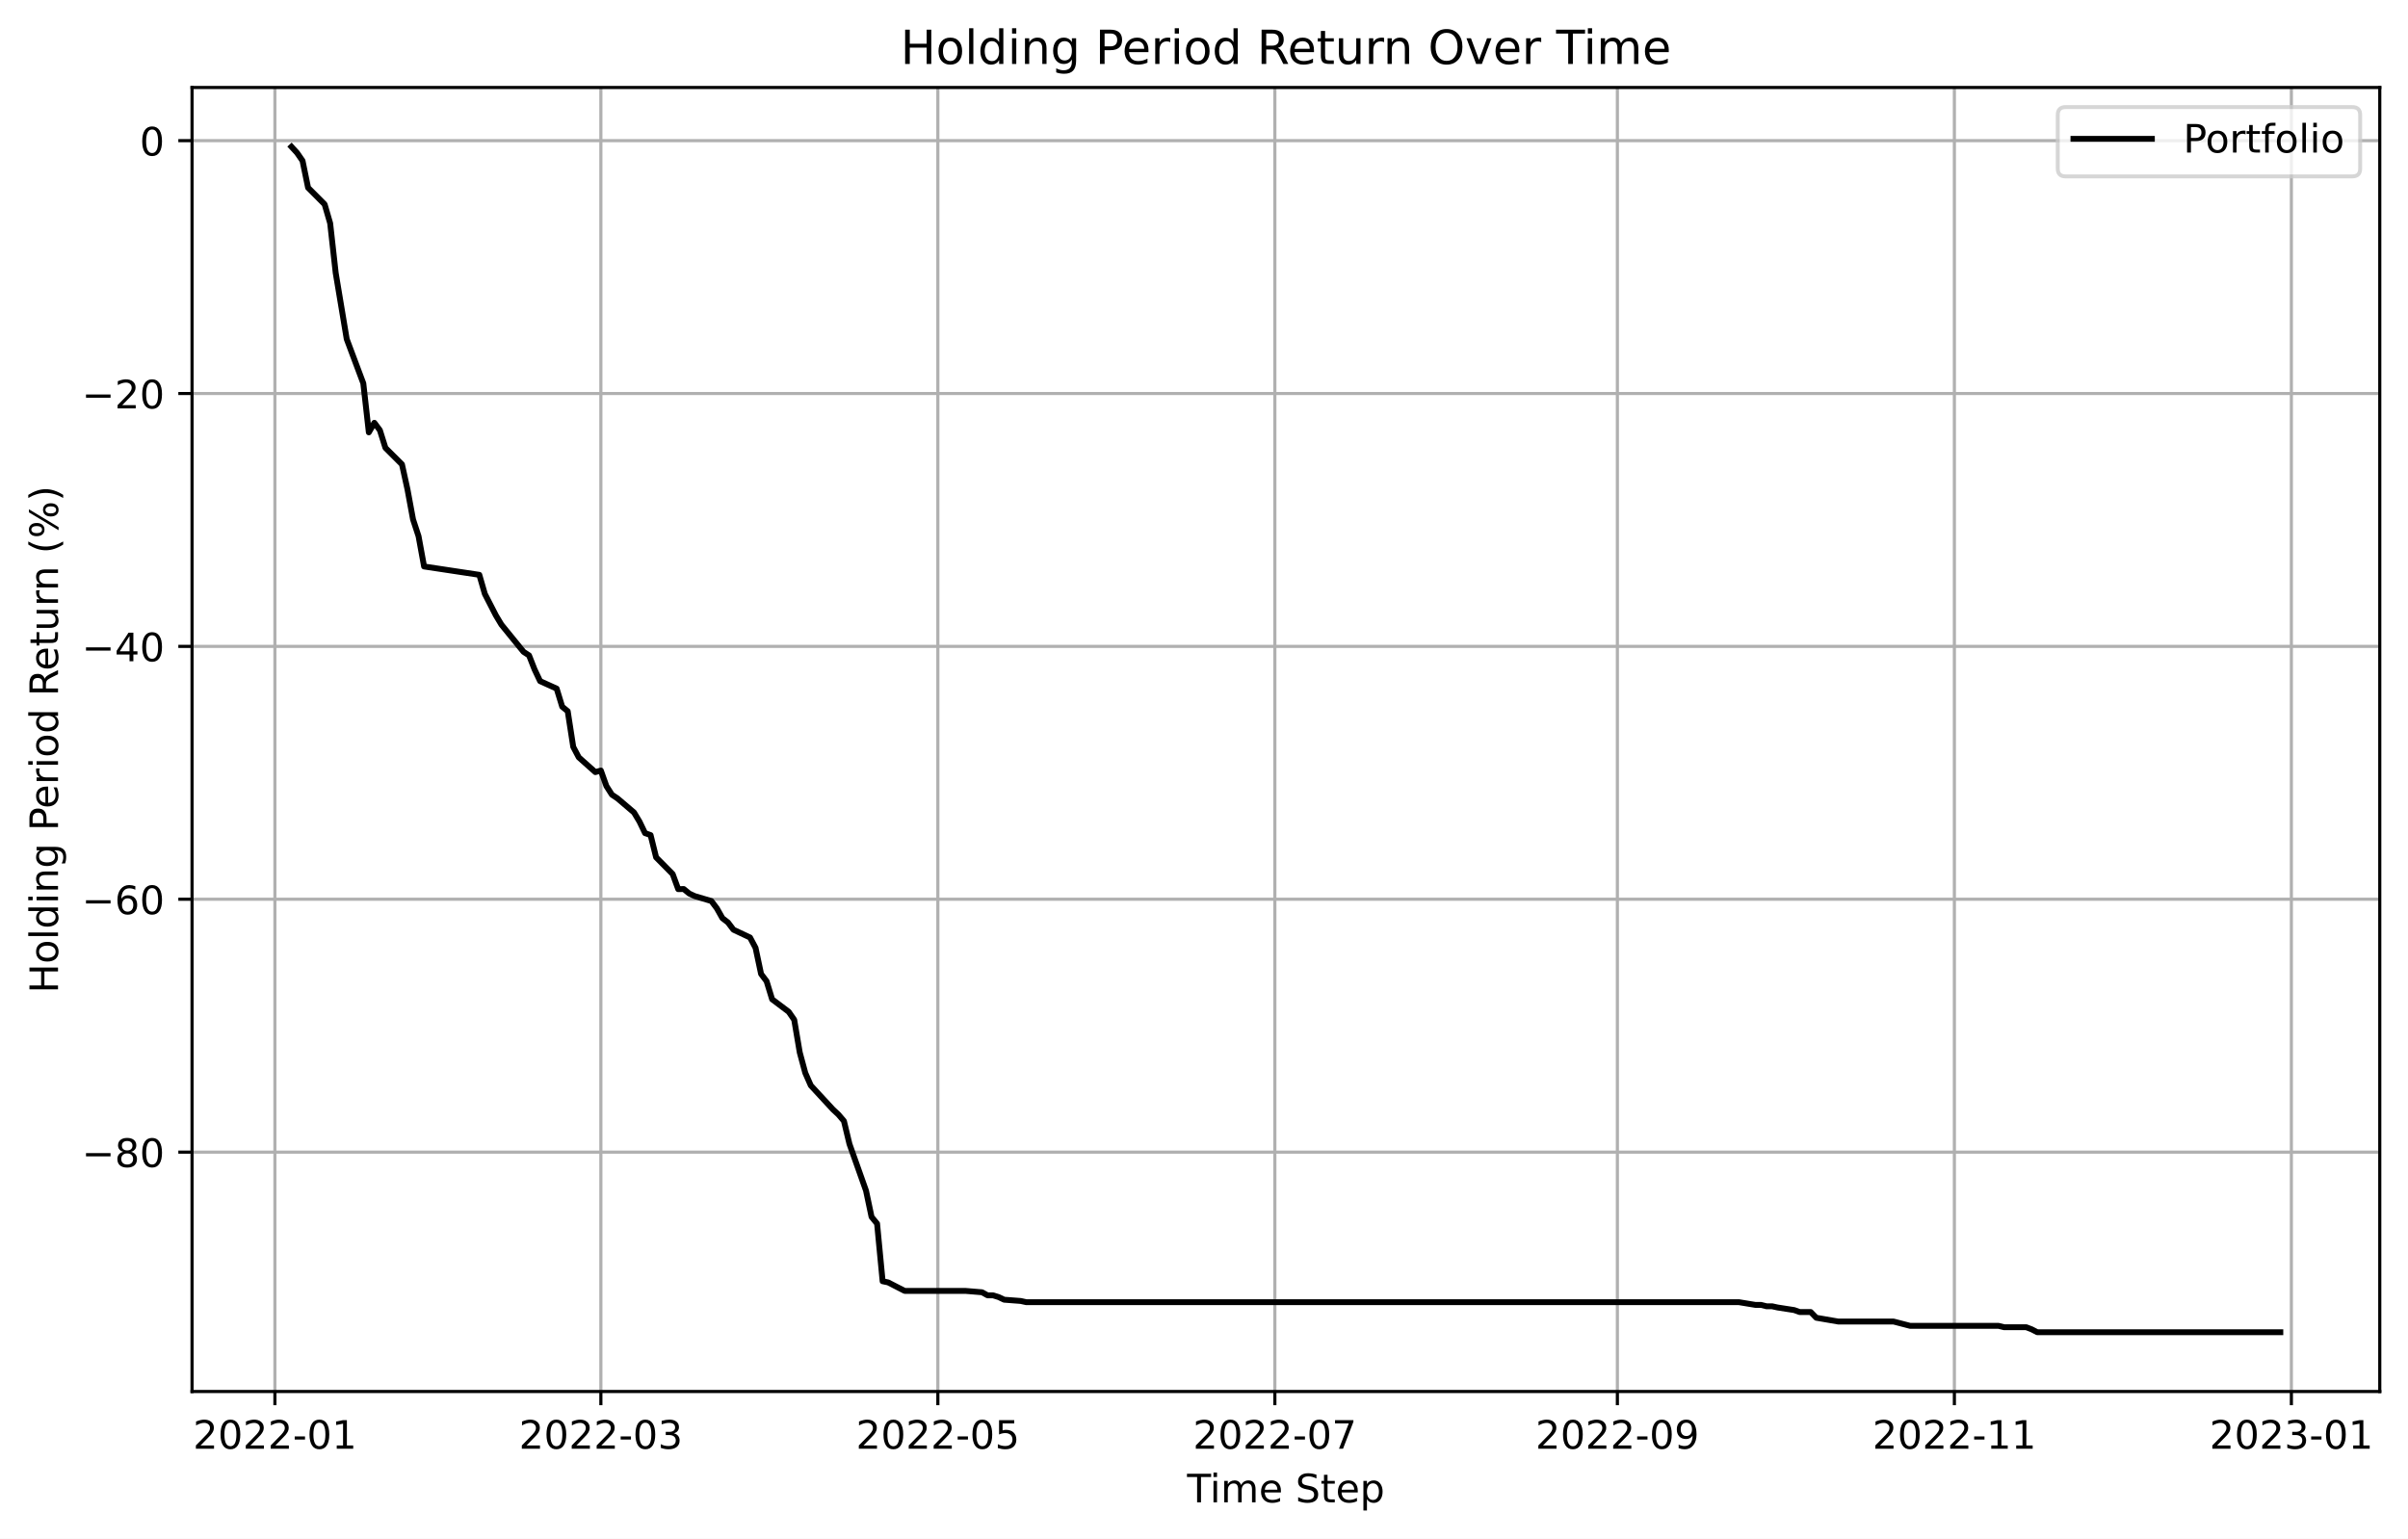
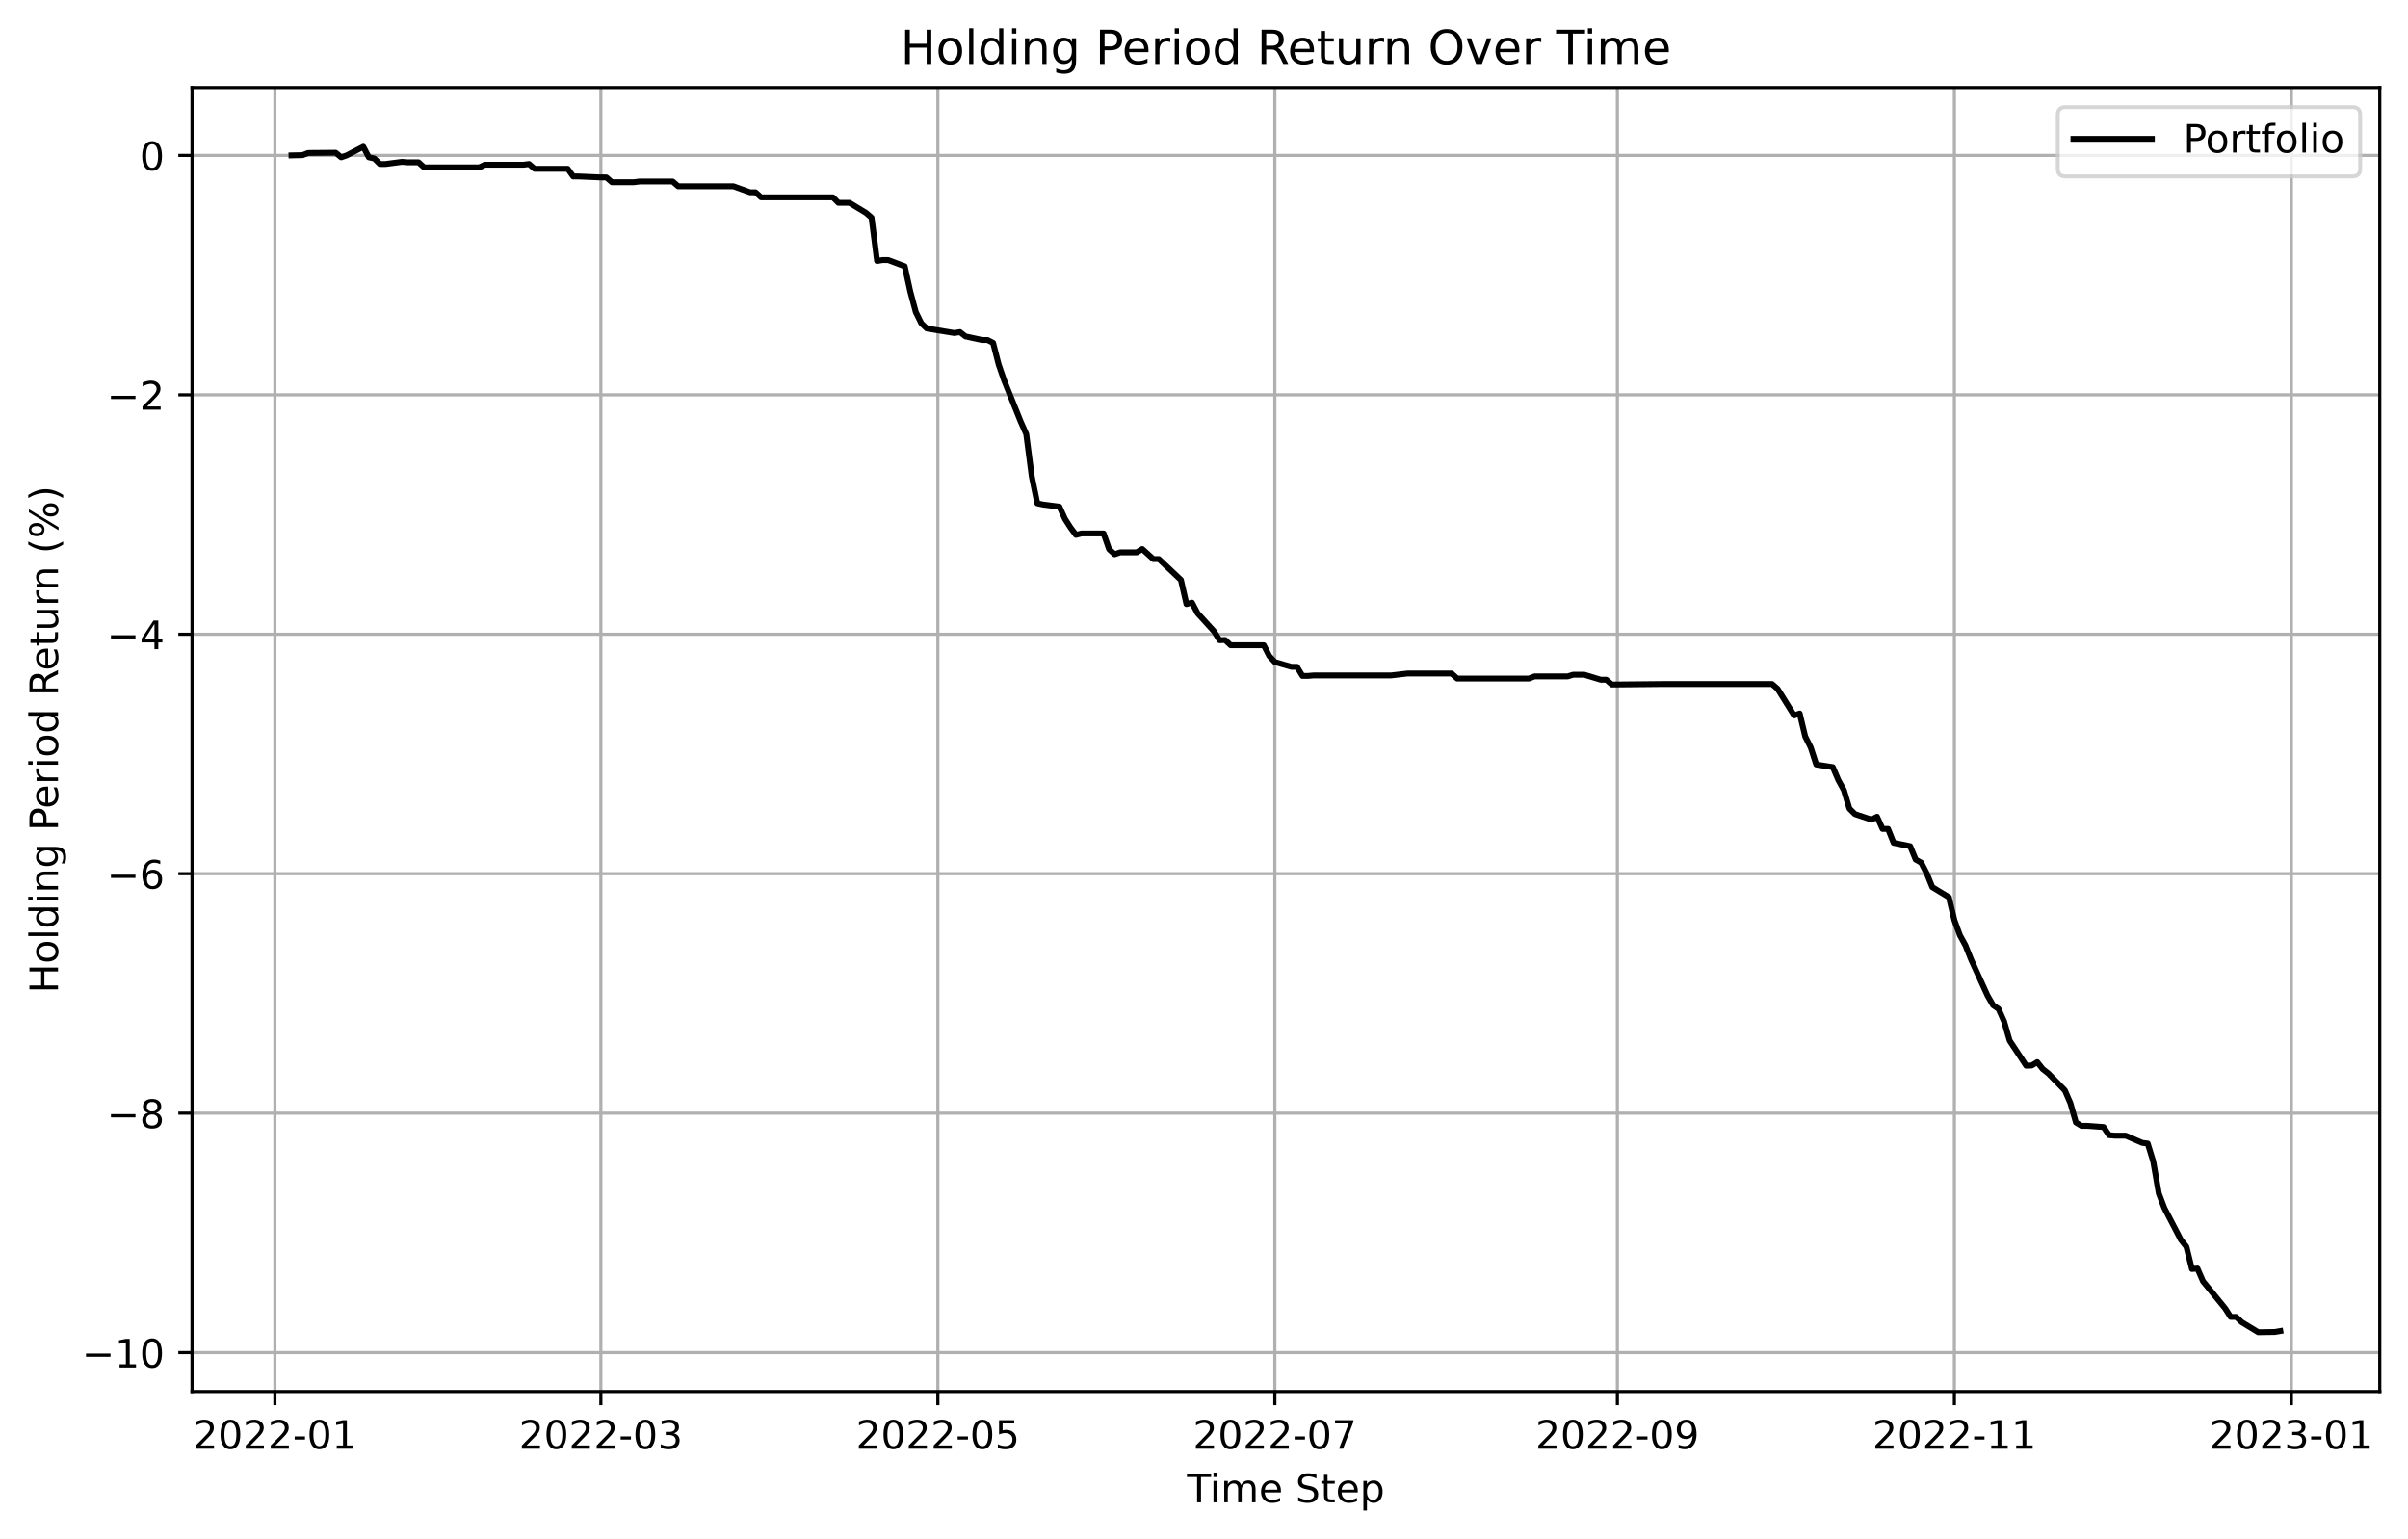
<svg xmlns="http://www.w3.org/2000/svg" xmlns:xlink="http://www.w3.org/1999/xlink" width="614.183pt" height="392.514pt" viewBox="0 0 614.183 392.514" version="1.1">
  <defs>
    <style type="text/css">*{stroke-linejoin: round; stroke-linecap: butt}</style>
  </defs>
  <g id="figure_1">
    <g id="patch_1">
      <path d="M 0 392.514  L 614.183 392.514  L 614.183 0  L 0 0  z " style="fill: #ffffff" />
    </g>
    <g id="axes_1">
      <g id="patch_2">
        <path d="M 48.983 354.958  L 606.983 354.958  L 606.983 22.318  L 48.983 22.318  z " style="fill: #ffffff" />
      </g>
      <g id="matplotlib.axis_1">
        <g id="xtick_1">
          <g id="line2d_1">
-             <path d="M 70.119 354.958  L 70.119 22.318  " clip-path="url(#p63ce67db41)" style="fill: none; stroke: #b0b0b0; stroke-width: 0.8; stroke-linecap: square" />
+             <path d="M 70.119 354.958  L 70.119 22.318  " clip-path="url(#p517d303a81)" style="fill: none; stroke: #b0b0b0; stroke-width: 0.8; stroke-linecap: square" />
          </g>
          <g id="line2d_2">
            <defs>
-               <path id="m568488ffbf" d="M 0 0  L 0 3.5  " style="stroke: #000000; stroke-width: 0.8" />
+               <path id="m4b60060b61" d="M 0 0  L 0 3.5  " style="stroke: #000000; stroke-width: 0.8" />
            </defs>
            <g>
-               <use xlink:href="#m568488ffbf" x="70.119" y="354.958" style="stroke: #000000; stroke-width: 0.8" />
+               <use xlink:href="#m4b60060b61" x="70.119" y="354.958" style="stroke: #000000; stroke-width: 0.8" />
            </g>
          </g>
          <g id="text_1">
            <g transform="translate(49.22777 369.5566) scale(0.1 -0.1)">
              <defs>
                <path id="DejaVuSans-32" d="M 1228 531  L 3431 531  L 3431 0  L 469 0  L 469 531  Q 828 903 1448 1529  Q 2069 2156 2228 2338  Q 2531 2678 2651 2914  Q 2772 3150 2772 3378  Q 2772 3750 2511 3984  Q 2250 4219 1831 4219  Q 1534 4219 1204 4116  Q 875 4013 500 3803  L 500 4441  Q 881 4594 1212 4672  Q 1544 4750 1819 4750  Q 2544 4750 2975 4387  Q 3406 4025 3406 3419  Q 3406 3131 3298 2873  Q 3191 2616 2906 2266  Q 2828 2175 2409 1742  Q 1991 1309 1228 531  z " transform="scale(0.015625)" />
                <path id="DejaVuSans-30" d="M 2034 4250  Q 1547 4250 1301 3770  Q 1056 3291 1056 2328  Q 1056 1369 1301 889  Q 1547 409 2034 409  Q 2525 409 2770 889  Q 3016 1369 3016 2328  Q 3016 3291 2770 3770  Q 2525 4250 2034 4250  z M 2034 4750  Q 2819 4750 3233 4129  Q 3647 3509 3647 2328  Q 3647 1150 3233 529  Q 2819 -91 2034 -91  Q 1250 -91 836 529  Q 422 1150 422 2328  Q 422 3509 836 4129  Q 1250 4750 2034 4750  z " transform="scale(0.015625)" />
                <path id="DejaVuSans-2d" d="M 313 2009  L 1997 2009  L 1997 1497  L 313 1497  L 313 2009  z " transform="scale(0.015625)" />
                <path id="DejaVuSans-31" d="M 794 531  L 1825 531  L 1825 4091  L 703 3866  L 703 4441  L 1819 4666  L 2450 4666  L 2450 531  L 3481 531  L 3481 0  L 794 0  L 794 531  z " transform="scale(0.015625)" />
              </defs>
              <use xlink:href="#DejaVuSans-32" />
              <use xlink:href="#DejaVuSans-30" x="63.623" />
              <use xlink:href="#DejaVuSans-32" x="127.246" />
              <use xlink:href="#DejaVuSans-32" x="190.869" />
              <use xlink:href="#DejaVuSans-2d" x="254.492" />
              <use xlink:href="#DejaVuSans-30" x="290.576" />
              <use xlink:href="#DejaVuSans-31" x="354.199" />
            </g>
          </g>
        </g>
        <g id="xtick_2">
          <g id="line2d_3">
-             <path d="M 153.256 354.958  L 153.256 22.318  " clip-path="url(#p63ce67db41)" style="fill: none; stroke: #b0b0b0; stroke-width: 0.8; stroke-linecap: square" />
+             <path d="M 153.256 354.958  L 153.256 22.318  " clip-path="url(#p517d303a81)" style="fill: none; stroke: #b0b0b0; stroke-width: 0.8; stroke-linecap: square" />
          </g>
          <g id="line2d_4">
            <g>
-               <use xlink:href="#m568488ffbf" x="153.256" y="354.958" style="stroke: #000000; stroke-width: 0.8" />
+               <use xlink:href="#m4b60060b61" x="153.256" y="354.958" style="stroke: #000000; stroke-width: 0.8" />
            </g>
          </g>
          <g id="text_2">
            <g transform="translate(132.3641 369.5566) scale(0.1 -0.1)">
              <defs>
                <path id="DejaVuSans-33" d="M 2597 2516  Q 3050 2419 3304 2112  Q 3559 1806 3559 1356  Q 3559 666 3084 287  Q 2609 -91 1734 -91  Q 1441 -91 1130 -33  Q 819 25 488 141  L 488 750  Q 750 597 1062 519  Q 1375 441 1716 441  Q 2309 441 2620 675  Q 2931 909 2931 1356  Q 2931 1769 2642 2001  Q 2353 2234 1838 2234  L 1294 2234  L 1294 2753  L 1863 2753  Q 2328 2753 2575 2939  Q 2822 3125 2822 3475  Q 2822 3834 2567 4026  Q 2313 4219 1838 4219  Q 1578 4219 1281 4162  Q 984 4106 628 3988  L 628 4550  Q 988 4650 1302 4700  Q 1616 4750 1894 4750  Q 2613 4750 3031 4423  Q 3450 4097 3450 3541  Q 3450 3153 3228 2886  Q 3006 2619 2597 2516  z " transform="scale(0.015625)" />
              </defs>
              <use xlink:href="#DejaVuSans-32" />
              <use xlink:href="#DejaVuSans-30" x="63.623" />
              <use xlink:href="#DejaVuSans-32" x="127.246" />
              <use xlink:href="#DejaVuSans-32" x="190.869" />
              <use xlink:href="#DejaVuSans-2d" x="254.492" />
              <use xlink:href="#DejaVuSans-30" x="290.576" />
              <use xlink:href="#DejaVuSans-33" x="354.199" />
            </g>
          </g>
        </g>
        <g id="xtick_3">
          <g id="line2d_5">
-             <path d="M 239.21 354.958  L 239.21 22.318  " clip-path="url(#p63ce67db41)" style="fill: none; stroke: #b0b0b0; stroke-width: 0.8; stroke-linecap: square" />
+             <path d="M 239.21 354.958  L 239.21 22.318  " clip-path="url(#p517d303a81)" style="fill: none; stroke: #b0b0b0; stroke-width: 0.8; stroke-linecap: square" />
          </g>
          <g id="line2d_6">
            <g>
-               <use xlink:href="#m568488ffbf" x="239.21" y="354.958" style="stroke: #000000; stroke-width: 0.8" />
+               <use xlink:href="#m4b60060b61" x="239.21" y="354.958" style="stroke: #000000; stroke-width: 0.8" />
            </g>
          </g>
          <g id="text_3">
            <g transform="translate(218.3187 369.5566) scale(0.1 -0.1)">
              <defs>
                <path id="DejaVuSans-35" d="M 691 4666  L 3169 4666  L 3169 4134  L 1269 4134  L 1269 2991  Q 1406 3038 1543 3061  Q 1681 3084 1819 3084  Q 2600 3084 3056 2656  Q 3513 2228 3513 1497  Q 3513 744 3044 326  Q 2575 -91 1722 -91  Q 1428 -91 1123 -41  Q 819 9 494 109  L 494 744  Q 775 591 1075 516  Q 1375 441 1709 441  Q 2250 441 2565 725  Q 2881 1009 2881 1497  Q 2881 1984 2565 2268  Q 2250 2553 1709 2553  Q 1456 2553 1204 2497  Q 953 2441 691 2322  L 691 4666  z " transform="scale(0.015625)" />
              </defs>
              <use xlink:href="#DejaVuSans-32" />
              <use xlink:href="#DejaVuSans-30" x="63.623" />
              <use xlink:href="#DejaVuSans-32" x="127.246" />
              <use xlink:href="#DejaVuSans-32" x="190.869" />
              <use xlink:href="#DejaVuSans-2d" x="254.492" />
              <use xlink:href="#DejaVuSans-30" x="290.576" />
              <use xlink:href="#DejaVuSans-35" x="354.199" />
            </g>
          </g>
        </g>
        <g id="xtick_4">
          <g id="line2d_7">
-             <path d="M 325.165 354.958  L 325.165 22.318  " clip-path="url(#p63ce67db41)" style="fill: none; stroke: #b0b0b0; stroke-width: 0.8; stroke-linecap: square" />
+             <path d="M 325.165 354.958  L 325.165 22.318  " clip-path="url(#p517d303a81)" style="fill: none; stroke: #b0b0b0; stroke-width: 0.8; stroke-linecap: square" />
          </g>
          <g id="line2d_8">
            <g>
-               <use xlink:href="#m568488ffbf" x="325.165" y="354.958" style="stroke: #000000; stroke-width: 0.8" />
+               <use xlink:href="#m4b60060b61" x="325.165" y="354.958" style="stroke: #000000; stroke-width: 0.8" />
            </g>
          </g>
          <g id="text_4">
            <g transform="translate(304.2732 369.5566) scale(0.1 -0.1)">
              <defs>
                <path id="DejaVuSans-37" d="M 525 4666  L 3525 4666  L 3525 4397  L 1831 0  L 1172 0  L 2766 4134  L 525 4134  L 525 4666  z " transform="scale(0.015625)" />
              </defs>
              <use xlink:href="#DejaVuSans-32" />
              <use xlink:href="#DejaVuSans-30" x="63.623" />
              <use xlink:href="#DejaVuSans-32" x="127.246" />
              <use xlink:href="#DejaVuSans-32" x="190.869" />
              <use xlink:href="#DejaVuSans-2d" x="254.492" />
              <use xlink:href="#DejaVuSans-30" x="290.576" />
              <use xlink:href="#DejaVuSans-37" x="354.199" />
            </g>
          </g>
        </g>
        <g id="xtick_5">
          <g id="line2d_9">
-             <path d="M 412.528 354.958  L 412.528 22.318  " clip-path="url(#p63ce67db41)" style="fill: none; stroke: #b0b0b0; stroke-width: 0.8; stroke-linecap: square" />
+             <path d="M 412.528 354.958  L 412.528 22.318  " clip-path="url(#p517d303a81)" style="fill: none; stroke: #b0b0b0; stroke-width: 0.8; stroke-linecap: square" />
          </g>
          <g id="line2d_10">
            <g>
-               <use xlink:href="#m568488ffbf" x="412.528" y="354.958" style="stroke: #000000; stroke-width: 0.8" />
+               <use xlink:href="#m4b60060b61" x="412.528" y="354.958" style="stroke: #000000; stroke-width: 0.8" />
            </g>
          </g>
          <g id="text_5">
            <g transform="translate(391.6369 369.5566) scale(0.1 -0.1)">
              <defs>
                <path id="DejaVuSans-39" d="M 703 97  L 703 672  Q 941 559 1184 500  Q 1428 441 1663 441  Q 2288 441 2617 861  Q 2947 1281 2994 2138  Q 2813 1869 2534 1725  Q 2256 1581 1919 1581  Q 1219 1581 811 2004  Q 403 2428 403 3163  Q 403 3881 828 4315  Q 1253 4750 1959 4750  Q 2769 4750 3195 4129  Q 3622 3509 3622 2328  Q 3622 1225 3098 567  Q 2575 -91 1691 -91  Q 1453 -91 1209 -44  Q 966 3 703 97  z M 1959 2075  Q 2384 2075 2632 2365  Q 2881 2656 2881 3163  Q 2881 3666 2632 3958  Q 2384 4250 1959 4250  Q 1534 4250 1286 3958  Q 1038 3666 1038 3163  Q 1038 2656 1286 2365  Q 1534 2075 1959 2075  z " transform="scale(0.015625)" />
              </defs>
              <use xlink:href="#DejaVuSans-32" />
              <use xlink:href="#DejaVuSans-30" x="63.623" />
              <use xlink:href="#DejaVuSans-32" x="127.246" />
              <use xlink:href="#DejaVuSans-32" x="190.869" />
              <use xlink:href="#DejaVuSans-2d" x="254.492" />
              <use xlink:href="#DejaVuSans-30" x="290.576" />
              <use xlink:href="#DejaVuSans-39" x="354.199" />
            </g>
          </g>
        </g>
        <g id="xtick_6">
          <g id="line2d_11">
-             <path d="M 498.483 354.958  L 498.483 22.318  " clip-path="url(#p63ce67db41)" style="fill: none; stroke: #b0b0b0; stroke-width: 0.8; stroke-linecap: square" />
+             <path d="M 498.483 354.958  L 498.483 22.318  " clip-path="url(#p517d303a81)" style="fill: none; stroke: #b0b0b0; stroke-width: 0.8; stroke-linecap: square" />
          </g>
          <g id="line2d_12">
            <g>
-               <use xlink:href="#m568488ffbf" x="498.483" y="354.958" style="stroke: #000000; stroke-width: 0.8" />
+               <use xlink:href="#m4b60060b61" x="498.483" y="354.958" style="stroke: #000000; stroke-width: 0.8" />
            </g>
          </g>
          <g id="text_6">
            <g transform="translate(477.5914 369.5566) scale(0.1 -0.1)">
              <use xlink:href="#DejaVuSans-32" />
              <use xlink:href="#DejaVuSans-30" x="63.623" />
              <use xlink:href="#DejaVuSans-32" x="127.246" />
              <use xlink:href="#DejaVuSans-32" x="190.869" />
              <use xlink:href="#DejaVuSans-2d" x="254.492" />
              <use xlink:href="#DejaVuSans-31" x="290.576" />
              <use xlink:href="#DejaVuSans-31" x="354.199" />
            </g>
          </g>
        </g>
        <g id="xtick_7">
          <g id="line2d_13">
-             <path d="M 584.437 354.958  L 584.437 22.318  " clip-path="url(#p63ce67db41)" style="fill: none; stroke: #b0b0b0; stroke-width: 0.8; stroke-linecap: square" />
+             <path d="M 584.437 354.958  L 584.437 22.318  " clip-path="url(#p517d303a81)" style="fill: none; stroke: #b0b0b0; stroke-width: 0.8; stroke-linecap: square" />
          </g>
          <g id="line2d_14">
            <g>
-               <use xlink:href="#m568488ffbf" x="584.437" y="354.958" style="stroke: #000000; stroke-width: 0.8" />
+               <use xlink:href="#m4b60060b61" x="584.437" y="354.958" style="stroke: #000000; stroke-width: 0.8" />
            </g>
          </g>
          <g id="text_7">
            <g transform="translate(563.546 369.5566) scale(0.1 -0.1)">
              <use xlink:href="#DejaVuSans-32" />
              <use xlink:href="#DejaVuSans-30" x="63.623" />
              <use xlink:href="#DejaVuSans-32" x="127.246" />
              <use xlink:href="#DejaVuSans-33" x="190.869" />
              <use xlink:href="#DejaVuSans-2d" x="254.492" />
              <use xlink:href="#DejaVuSans-30" x="290.576" />
              <use xlink:href="#DejaVuSans-31" x="354.199" />
            </g>
          </g>
        </g>
        <g id="text_8">
          <g transform="translate(302.775 383.2347) scale(0.1 -0.1)">
            <defs>
              <path id="DejaVuSans-54" d="M -19 4666  L 3928 4666  L 3928 4134  L 2272 4134  L 2272 0  L 1638 0  L 1638 4134  L -19 4134  L -19 4666  z " transform="scale(0.015625)" />
              <path id="DejaVuSans-69" d="M 603 3500  L 1178 3500  L 1178 0  L 603 0  L 603 3500  z M 603 4863  L 1178 4863  L 1178 4134  L 603 4134  L 603 4863  z " transform="scale(0.015625)" />
              <path id="DejaVuSans-6d" d="M 3328 2828  Q 3544 3216 3844 3400  Q 4144 3584 4550 3584  Q 5097 3584 5394 3201  Q 5691 2819 5691 2113  L 5691 0  L 5113 0  L 5113 2094  Q 5113 2597 4934 2840  Q 4756 3084 4391 3084  Q 3944 3084 3684 2787  Q 3425 2491 3425 1978  L 3425 0  L 2847 0  L 2847 2094  Q 2847 2600 2669 2842  Q 2491 3084 2119 3084  Q 1678 3084 1418 2786  Q 1159 2488 1159 1978  L 1159 0  L 581 0  L 581 3500  L 1159 3500  L 1159 2956  Q 1356 3278 1631 3431  Q 1906 3584 2284 3584  Q 2666 3584 2933 3390  Q 3200 3197 3328 2828  z " transform="scale(0.015625)" />
              <path id="DejaVuSans-65" d="M 3597 1894  L 3597 1613  L 953 1613  Q 991 1019 1311 708  Q 1631 397 2203 397  Q 2534 397 2845 478  Q 3156 559 3463 722  L 3463 178  Q 3153 47 2828 -22  Q 2503 -91 2169 -91  Q 1331 -91 842 396  Q 353 884 353 1716  Q 353 2575 817 3079  Q 1281 3584 2069 3584  Q 2775 3584 3186 3129  Q 3597 2675 3597 1894  z M 3022 2063  Q 3016 2534 2758 2815  Q 2500 3097 2075 3097  Q 1594 3097 1305 2825  Q 1016 2553 972 2059  L 3022 2063  z " transform="scale(0.015625)" />
              <path id="DejaVuSans-20" transform="scale(0.015625)" />
              <path id="DejaVuSans-53" d="M 3425 4513  L 3425 3897  Q 3066 4069 2747 4153  Q 2428 4238 2131 4238  Q 1616 4238 1336 4038  Q 1056 3838 1056 3469  Q 1056 3159 1242 3001  Q 1428 2844 1947 2747  L 2328 2669  Q 3034 2534 3370 2195  Q 3706 1856 3706 1288  Q 3706 609 3251 259  Q 2797 -91 1919 -91  Q 1588 -91 1214 -16  Q 841 59 441 206  L 441 856  Q 825 641 1194 531  Q 1563 422 1919 422  Q 2459 422 2753 634  Q 3047 847 3047 1241  Q 3047 1584 2836 1778  Q 2625 1972 2144 2069  L 1759 2144  Q 1053 2284 737 2584  Q 422 2884 422 3419  Q 422 4038 858 4394  Q 1294 4750 2059 4750  Q 2388 4750 2728 4690  Q 3069 4631 3425 4513  z " transform="scale(0.015625)" />
              <path id="DejaVuSans-74" d="M 1172 4494  L 1172 3500  L 2356 3500  L 2356 3053  L 1172 3053  L 1172 1153  Q 1172 725 1289 603  Q 1406 481 1766 481  L 2356 481  L 2356 0  L 1766 0  Q 1100 0 847 248  Q 594 497 594 1153  L 594 3053  L 172 3053  L 172 3500  L 594 3500  L 594 4494  L 1172 4494  z " transform="scale(0.015625)" />
              <path id="DejaVuSans-70" d="M 1159 525  L 1159 -1331  L 581 -1331  L 581 3500  L 1159 3500  L 1159 2969  Q 1341 3281 1617 3432  Q 1894 3584 2278 3584  Q 2916 3584 3314 3078  Q 3713 2572 3713 1747  Q 3713 922 3314 415  Q 2916 -91 2278 -91  Q 1894 -91 1617 61  Q 1341 213 1159 525  z M 3116 1747  Q 3116 2381 2855 2742  Q 2594 3103 2138 3103  Q 1681 3103 1420 2742  Q 1159 2381 1159 1747  Q 1159 1113 1420 752  Q 1681 391 2138 391  Q 2594 391 2855 752  Q 3116 1113 3116 1747  z " transform="scale(0.015625)" />
            </defs>
            <use xlink:href="#DejaVuSans-54" />
            <use xlink:href="#DejaVuSans-69" x="57.959" />
            <use xlink:href="#DejaVuSans-6d" x="85.742" />
            <use xlink:href="#DejaVuSans-65" x="183.154" />
            <use xlink:href="#DejaVuSans-20" x="244.678" />
            <use xlink:href="#DejaVuSans-53" x="276.465" />
            <use xlink:href="#DejaVuSans-74" x="339.941" />
            <use xlink:href="#DejaVuSans-65" x="379.15" />
            <use xlink:href="#DejaVuSans-70" x="440.674" />
          </g>
        </g>
      </g>
      <g id="matplotlib.axis_2">
        <g id="ytick_1">
          <g id="line2d_15">
-             <path d="M 48.983 293.898  L 606.983 293.898  " clip-path="url(#p63ce67db41)" style="fill: none; stroke: #b0b0b0; stroke-width: 0.8; stroke-linecap: square" />
+             <path d="M 48.983 345.03  L 606.983 345.03  " clip-path="url(#p517d303a81)" style="fill: none; stroke: #b0b0b0; stroke-width: 0.8; stroke-linecap: square" />
          </g>
          <g id="line2d_16">
            <defs>
-               <path id="m7a2c2a2abd" d="M 0 0  L -3.5 0  " style="stroke: #000000; stroke-width: 0.8" />
+               <path id="m494f03227e" d="M 0 0  L -3.5 0  " style="stroke: #000000; stroke-width: 0.8" />
            </defs>
            <g>
-               <use xlink:href="#m7a2c2a2abd" x="48.983" y="293.898" style="stroke: #000000; stroke-width: 0.8" />
+               <use xlink:href="#m494f03227e" x="48.983" y="345.03" style="stroke: #000000; stroke-width: 0.8" />
            </g>
          </g>
          <g id="text_9">
-             <g transform="translate(20.87813 297.6968) scale(0.1 -0.1)">
+             <g transform="translate(20.87813 348.829) scale(0.1 -0.1)">
              <defs>
                <path id="DejaVuSans-2212" d="M 678 2272  L 4684 2272  L 4684 1741  L 678 1741  L 678 2272  z " transform="scale(0.015625)" />
+               </defs>
+               <use xlink:href="#DejaVuSans-2212" />
+               <use xlink:href="#DejaVuSans-31" x="83.789" />
+               <use xlink:href="#DejaVuSans-30" x="147.412" />
+             </g>
+           </g>
+         </g>
+         <g id="ytick_2">
+           <g id="line2d_17">
+             <path d="M 48.983 283.951  L 606.983 283.951  " clip-path="url(#p517d303a81)" style="fill: none; stroke: #b0b0b0; stroke-width: 0.8; stroke-linecap: square" />
+           </g>
+           <g id="line2d_18">
+             <g>
+               <use xlink:href="#m494f03227e" x="48.983" y="283.951" style="stroke: #000000; stroke-width: 0.8" />
+             </g>
+           </g>
+           <g id="text_10">
+             <g transform="translate(27.24063 287.7505) scale(0.1 -0.1)">
+               <defs>
                <path id="DejaVuSans-38" d="M 2034 2216  Q 1584 2216 1326 1975  Q 1069 1734 1069 1313  Q 1069 891 1326 650  Q 1584 409 2034 409  Q 2484 409 2743 651  Q 3003 894 3003 1313  Q 3003 1734 2745 1975  Q 2488 2216 2034 2216  z M 1403 2484  Q 997 2584 770 2862  Q 544 3141 544 3541  Q 544 4100 942 4425  Q 1341 4750 2034 4750  Q 2731 4750 3128 4425  Q 3525 4100 3525 3541  Q 3525 3141 3298 2862  Q 3072 2584 2669 2484  Q 3125 2378 3379 2068  Q 3634 1759 3634 1313  Q 3634 634 3220 271  Q 2806 -91 2034 -91  Q 1263 -91 848 271  Q 434 634 434 1313  Q 434 1759 690 2068  Q 947 2378 1403 2484  z M 1172 3481  Q 1172 3119 1398 2916  Q 1625 2713 2034 2713  Q 2441 2713 2670 2916  Q 2900 3119 2900 3481  Q 2900 3844 2670 4047  Q 2441 4250 2034 4250  Q 1625 4250 1398 4047  Q 1172 3844 1172 3481  z " transform="scale(0.015625)" />
              </defs>
              <use xlink:href="#DejaVuSans-2212" />
              <use xlink:href="#DejaVuSans-38" x="83.789" />
-               <use xlink:href="#DejaVuSans-30" x="147.412" />
-             </g>
-           </g>
-         </g>
-         <g id="ytick_2">
-           <g id="line2d_17">
-             <path d="M 48.983 229.392  L 606.983 229.392  " clip-path="url(#p63ce67db41)" style="fill: none; stroke: #b0b0b0; stroke-width: 0.8; stroke-linecap: square" />
-           </g>
-           <g id="line2d_18">
-             <g>
-               <use xlink:href="#m7a2c2a2abd" x="48.983" y="229.392" style="stroke: #000000; stroke-width: 0.8" />
-             </g>
-           </g>
-           <g id="text_10">
-             <g transform="translate(20.87813 233.1917) scale(0.1 -0.1)">
+             </g>
+           </g>
+         </g>
+         <g id="ytick_3">
+           <g id="line2d_19">
+             <path d="M 48.983 222.873  L 606.983 222.873  " clip-path="url(#p517d303a81)" style="fill: none; stroke: #b0b0b0; stroke-width: 0.8; stroke-linecap: square" />
+           </g>
+           <g id="line2d_20">
+             <g>
+               <use xlink:href="#m494f03227e" x="48.983" y="222.873" style="stroke: #000000; stroke-width: 0.8" />
+             </g>
+           </g>
+           <g id="text_11">
+             <g transform="translate(27.24063 226.6719) scale(0.1 -0.1)">
              <defs>
                <path id="DejaVuSans-36" d="M 2113 2584  Q 1688 2584 1439 2293  Q 1191 2003 1191 1497  Q 1191 994 1439 701  Q 1688 409 2113 409  Q 2538 409 2786 701  Q 3034 994 3034 1497  Q 3034 2003 2786 2293  Q 2538 2584 2113 2584  z M 3366 4563  L 3366 3988  Q 3128 4100 2886 4159  Q 2644 4219 2406 4219  Q 1781 4219 1451 3797  Q 1122 3375 1075 2522  Q 1259 2794 1537 2939  Q 1816 3084 2150 3084  Q 2853 3084 3261 2657  Q 3669 2231 3669 1497  Q 3669 778 3244 343  Q 2819 -91 2113 -91  Q 1303 -91 875 529  Q 447 1150 447 2328  Q 447 3434 972 4092  Q 1497 4750 2381 4750  Q 2619 4750 2861 4703  Q 3103 4656 3366 4563  z " transform="scale(0.015625)" />
              </defs>
              <use xlink:href="#DejaVuSans-2212" />
              <use xlink:href="#DejaVuSans-36" x="83.789" />
-               <use xlink:href="#DejaVuSans-30" x="147.412" />
-             </g>
-           </g>
-         </g>
-         <g id="ytick_3">
-           <g id="line2d_19">
-             <path d="M 48.983 164.887  L 606.983 164.887  " clip-path="url(#p63ce67db41)" style="fill: none; stroke: #b0b0b0; stroke-width: 0.8; stroke-linecap: square" />
-           </g>
-           <g id="line2d_20">
-             <g>
-               <use xlink:href="#m7a2c2a2abd" x="48.983" y="164.887" style="stroke: #000000; stroke-width: 0.8" />
-             </g>
-           </g>
-           <g id="text_11">
-             <g transform="translate(20.87813 168.6866) scale(0.1 -0.1)">
+             </g>
+           </g>
+         </g>
+         <g id="ytick_4">
+           <g id="line2d_21">
+             <path d="M 48.983 161.794  L 606.983 161.794  " clip-path="url(#p517d303a81)" style="fill: none; stroke: #b0b0b0; stroke-width: 0.8; stroke-linecap: square" />
+           </g>
+           <g id="line2d_22">
+             <g>
+               <use xlink:href="#m494f03227e" x="48.983" y="161.794" style="stroke: #000000; stroke-width: 0.8" />
+             </g>
+           </g>
+           <g id="text_12">
+             <g transform="translate(27.24063 165.5933) scale(0.1 -0.1)">
              <defs>
                <path id="DejaVuSans-34" d="M 2419 4116  L 825 1625  L 2419 1625  L 2419 4116  z M 2253 4666  L 3047 4666  L 3047 1625  L 3713 1625  L 3713 1100  L 3047 1100  L 3047 0  L 2419 0  L 2419 1100  L 313 1100  L 313 1709  L 2253 4666  z " transform="scale(0.015625)" />
              </defs>
              <use xlink:href="#DejaVuSans-2212" />
              <use xlink:href="#DejaVuSans-34" x="83.789" />
-               <use xlink:href="#DejaVuSans-30" x="147.412" />
-             </g>
-           </g>
-         </g>
-         <g id="ytick_4">
-           <g id="line2d_21">
-             <path d="M 48.983 100.382  L 606.983 100.382  " clip-path="url(#p63ce67db41)" style="fill: none; stroke: #b0b0b0; stroke-width: 0.8; stroke-linecap: square" />
-           </g>
-           <g id="line2d_22">
-             <g>
-               <use xlink:href="#m7a2c2a2abd" x="48.983" y="100.382" style="stroke: #000000; stroke-width: 0.8" />
-             </g>
-           </g>
-           <g id="text_12">
-             <g transform="translate(20.87813 104.1814) scale(0.1 -0.1)">
+             </g>
+           </g>
+         </g>
+         <g id="ytick_5">
+           <g id="line2d_23">
+             <path d="M 48.983 100.716  L 606.983 100.716  " clip-path="url(#p517d303a81)" style="fill: none; stroke: #b0b0b0; stroke-width: 0.8; stroke-linecap: square" />
+           </g>
+           <g id="line2d_24">
+             <g>
+               <use xlink:href="#m494f03227e" x="48.983" y="100.716" style="stroke: #000000; stroke-width: 0.8" />
+             </g>
+           </g>
+           <g id="text_13">
+             <g transform="translate(27.24063 104.5147) scale(0.1 -0.1)">
              <use xlink:href="#DejaVuSans-2212" />
              <use xlink:href="#DejaVuSans-32" x="83.789" />
-               <use xlink:href="#DejaVuSans-30" x="147.412" />
-             </g>
-           </g>
-         </g>
-         <g id="ytick_5">
-           <g id="line2d_23">
-             <path d="M 48.983 35.877  L 606.983 35.877  " clip-path="url(#p63ce67db41)" style="fill: none; stroke: #b0b0b0; stroke-width: 0.8; stroke-linecap: square" />
-           </g>
-           <g id="line2d_24">
-             <g>
-               <use xlink:href="#m7a2c2a2abd" x="48.983" y="35.877" style="stroke: #000000; stroke-width: 0.8" />
-             </g>
-           </g>
-           <g id="text_13">
-             <g transform="translate(35.62031 39.67632) scale(0.1 -0.1)">
+             </g>
+           </g>
+         </g>
+         <g id="ytick_6">
+           <g id="line2d_25">
+             <path d="M 48.983 39.637  L 606.983 39.637  " clip-path="url(#p517d303a81)" style="fill: none; stroke: #b0b0b0; stroke-width: 0.8; stroke-linecap: square" />
+           </g>
+           <g id="line2d_26">
+             <g>
+               <use xlink:href="#m494f03227e" x="48.983" y="39.637" style="stroke: #000000; stroke-width: 0.8" />
+             </g>
+           </g>
+           <g id="text_14">
+             <g transform="translate(35.62031 43.43617) scale(0.1 -0.1)">
              <use xlink:href="#DejaVuSans-30" />
            </g>
          </g>
        </g>
-         <g id="text_14">
+         <g id="text_15">
          <g transform="translate(14.79844 253.3522) rotate(-90) scale(0.1 -0.1)">
            <defs>
              <path id="DejaVuSans-48" d="M 628 4666  L 1259 4666  L 1259 2753  L 3553 2753  L 3553 4666  L 4184 4666  L 4184 0  L 3553 0  L 3553 2222  L 1259 2222  L 1259 0  L 628 0  L 628 4666  z " transform="scale(0.015625)" />
              <path id="DejaVuSans-6f" d="M 1959 3097  Q 1497 3097 1228 2736  Q 959 2375 959 1747  Q 959 1119 1226 758  Q 1494 397 1959 397  Q 2419 397 2687 759  Q 2956 1122 2956 1747  Q 2956 2369 2687 2733  Q 2419 3097 1959 3097  z M 1959 3584  Q 2709 3584 3137 3096  Q 3566 2609 3566 1747  Q 3566 888 3137 398  Q 2709 -91 1959 -91  Q 1206 -91 779 398  Q 353 888 353 1747  Q 353 2609 779 3096  Q 1206 3584 1959 3584  z " transform="scale(0.015625)" />
              <path id="DejaVuSans-6c" d="M 603 4863  L 1178 4863  L 1178 0  L 603 0  L 603 4863  z " transform="scale(0.015625)" />
              <path id="DejaVuSans-64" d="M 2906 2969  L 2906 4863  L 3481 4863  L 3481 0  L 2906 0  L 2906 525  Q 2725 213 2448 61  Q 2172 -91 1784 -91  Q 1150 -91 751 415  Q 353 922 353 1747  Q 353 2572 751 3078  Q 1150 3584 1784 3584  Q 2172 3584 2448 3432  Q 2725 3281 2906 2969  z M 947 1747  Q 947 1113 1208 752  Q 1469 391 1925 391  Q 2381 391 2643 752  Q 2906 1113 2906 1747  Q 2906 2381 2643 2742  Q 2381 3103 1925 3103  Q 1469 3103 1208 2742  Q 947 2381 947 1747  z " transform="scale(0.015625)" />
              <path id="DejaVuSans-6e" d="M 3513 2113  L 3513 0  L 2938 0  L 2938 2094  Q 2938 2591 2744 2837  Q 2550 3084 2163 3084  Q 1697 3084 1428 2787  Q 1159 2491 1159 1978  L 1159 0  L 581 0  L 581 3500  L 1159 3500  L 1159 2956  Q 1366 3272 1645 3428  Q 1925 3584 2291 3584  Q 2894 3584 3203 3211  Q 3513 2838 3513 2113  z " transform="scale(0.015625)" />
              <path id="DejaVuSans-67" d="M 2906 1791  Q 2906 2416 2648 2759  Q 2391 3103 1925 3103  Q 1463 3103 1205 2759  Q 947 2416 947 1791  Q 947 1169 1205 825  Q 1463 481 1925 481  Q 2391 481 2648 825  Q 2906 1169 2906 1791  z M 3481 434  Q 3481 -459 3084 -895  Q 2688 -1331 1869 -1331  Q 1566 -1331 1297 -1286  Q 1028 -1241 775 -1147  L 775 -588  Q 1028 -725 1275 -790  Q 1522 -856 1778 -856  Q 2344 -856 2625 -561  Q 2906 -266 2906 331  L 2906 616  Q 2728 306 2450 153  Q 2172 0 1784 0  Q 1141 0 747 490  Q 353 981 353 1791  Q 353 2603 747 3093  Q 1141 3584 1784 3584  Q 2172 3584 2450 3431  Q 2728 3278 2906 2969  L 2906 3500  L 3481 3500  L 3481 434  z " transform="scale(0.015625)" />
              <path id="DejaVuSans-50" d="M 1259 4147  L 1259 2394  L 2053 2394  Q 2494 2394 2734 2622  Q 2975 2850 2975 3272  Q 2975 3691 2734 3919  Q 2494 4147 2053 4147  L 1259 4147  z M 628 4666  L 2053 4666  Q 2838 4666 3239 4311  Q 3641 3956 3641 3272  Q 3641 2581 3239 2228  Q 2838 1875 2053 1875  L 1259 1875  L 1259 0  L 628 0  L 628 4666  z " transform="scale(0.015625)" />
              <path id="DejaVuSans-72" d="M 2631 2963  Q 2534 3019 2420 3045  Q 2306 3072 2169 3072  Q 1681 3072 1420 2755  Q 1159 2438 1159 1844  L 1159 0  L 581 0  L 581 3500  L 1159 3500  L 1159 2956  Q 1341 3275 1631 3429  Q 1922 3584 2338 3584  Q 2397 3584 2469 3576  Q 2541 3569 2628 3553  L 2631 2963  z " transform="scale(0.015625)" />
              <path id="DejaVuSans-52" d="M 2841 2188  Q 3044 2119 3236 1894  Q 3428 1669 3622 1275  L 4263 0  L 3584 0  L 2988 1197  Q 2756 1666 2539 1819  Q 2322 1972 1947 1972  L 1259 1972  L 1259 0  L 628 0  L 628 4666  L 2053 4666  Q 2853 4666 3247 4331  Q 3641 3997 3641 3322  Q 3641 2881 3436 2590  Q 3231 2300 2841 2188  z M 1259 4147  L 1259 2491  L 2053 2491  Q 2509 2491 2742 2702  Q 2975 2913 2975 3322  Q 2975 3731 2742 3939  Q 2509 4147 2053 4147  L 1259 4147  z " transform="scale(0.015625)" />
              <path id="DejaVuSans-75" d="M 544 1381  L 544 3500  L 1119 3500  L 1119 1403  Q 1119 906 1312 657  Q 1506 409 1894 409  Q 2359 409 2629 706  Q 2900 1003 2900 1516  L 2900 3500  L 3475 3500  L 3475 0  L 2900 0  L 2900 538  Q 2691 219 2414 64  Q 2138 -91 1772 -91  Q 1169 -91 856 284  Q 544 659 544 1381  z M 1991 3584  L 1991 3584  z " transform="scale(0.015625)" />
              <path id="DejaVuSans-28" d="M 1984 4856  Q 1566 4138 1362 3434  Q 1159 2731 1159 2009  Q 1159 1288 1364 580  Q 1569 -128 1984 -844  L 1484 -844  Q 1016 -109 783 600  Q 550 1309 550 2009  Q 550 2706 781 3412  Q 1013 4119 1484 4856  L 1984 4856  z " transform="scale(0.015625)" />
              <path id="DejaVuSans-25" d="M 4653 2053  Q 4381 2053 4226 1822  Q 4072 1591 4072 1178  Q 4072 772 4226 539  Q 4381 306 4653 306  Q 4919 306 5073 539  Q 5228 772 5228 1178  Q 5228 1588 5073 1820  Q 4919 2053 4653 2053  z M 4653 2450  Q 5147 2450 5437 2106  Q 5728 1763 5728 1178  Q 5728 594 5436 251  Q 5144 -91 4653 -91  Q 4153 -91 3862 251  Q 3572 594 3572 1178  Q 3572 1766 3864 2108  Q 4156 2450 4653 2450  z M 1428 4353  Q 1159 4353 1004 4120  Q 850 3888 850 3481  Q 850 3069 1003 2837  Q 1156 2606 1428 2606  Q 1700 2606 1854 2837  Q 2009 3069 2009 3481  Q 2009 3884 1853 4118  Q 1697 4353 1428 4353  z M 4250 4750  L 4750 4750  L 1831 -91  L 1331 -91  L 4250 4750  z M 1428 4750  Q 1922 4750 2215 4408  Q 2509 4066 2509 3481  Q 2509 2891 2217 2550  Q 1925 2209 1428 2209  Q 931 2209 642 2551  Q 353 2894 353 3481  Q 353 4063 643 4406  Q 934 4750 1428 4750  z " transform="scale(0.015625)" />
              <path id="DejaVuSans-29" d="M 513 4856  L 1013 4856  Q 1481 4119 1714 3412  Q 1947 2706 1947 2009  Q 1947 1309 1714 600  Q 1481 -109 1013 -844  L 513 -844  Q 928 -128 1133 580  Q 1338 1288 1338 2009  Q 1338 2731 1133 3434  Q 928 4138 513 4856  z " transform="scale(0.015625)" />
            </defs>
            <use xlink:href="#DejaVuSans-48" />
            <use xlink:href="#DejaVuSans-6f" x="75.195" />
            <use xlink:href="#DejaVuSans-6c" x="136.377" />
            <use xlink:href="#DejaVuSans-64" x="164.16" />
            <use xlink:href="#DejaVuSans-69" x="227.637" />
            <use xlink:href="#DejaVuSans-6e" x="255.42" />
            <use xlink:href="#DejaVuSans-67" x="318.799" />
            <use xlink:href="#DejaVuSans-20" x="382.275" />
            <use xlink:href="#DejaVuSans-50" x="414.062" />
            <use xlink:href="#DejaVuSans-65" x="470.74" />
            <use xlink:href="#DejaVuSans-72" x="532.264" />
            <use xlink:href="#DejaVuSans-69" x="573.377" />
            <use xlink:href="#DejaVuSans-6f" x="601.16" />
            <use xlink:href="#DejaVuSans-64" x="662.342" />
            <use xlink:href="#DejaVuSans-20" x="725.818" />
            <use xlink:href="#DejaVuSans-52" x="757.605" />
            <use xlink:href="#DejaVuSans-65" x="822.588" />
            <use xlink:href="#DejaVuSans-74" x="884.111" />
            <use xlink:href="#DejaVuSans-75" x="923.32" />
            <use xlink:href="#DejaVuSans-72" x="986.699" />
            <use xlink:href="#DejaVuSans-6e" x="1026.062" />
            <use xlink:href="#DejaVuSans-20" x="1089.441" />
            <use xlink:href="#DejaVuSans-28" x="1121.229" />
            <use xlink:href="#DejaVuSans-25" x="1160.242" />
            <use xlink:href="#DejaVuSans-29" x="1255.262" />
          </g>
        </g>
      </g>
-       <g id="line2d_25">
-         <path d="M 74.346 37.438  L 75.756 38.973  L 77.165 41.012  L 78.574 47.875  L 82.801 52.119  L 84.21 56.957  L 85.619 69.6  L 88.437 86.501  L 92.665 97.789  L 94.074 110.29  L 95.483 107.852  L 96.892 109.748  L 98.301 114.238  L 102.528 118.457  L 103.937 124.868  L 105.346 132.493  L 106.756 136.789  L 108.165 144.504  L 122.256 146.632  L 123.665 151.509  L 126.483 156.992  L 127.892 159.34  L 133.528 166.268  L 134.937 167.184  L 136.346 170.77  L 137.756 173.75  L 141.983 175.66  L 143.392 180.265  L 144.801 181.426  L 146.21 190.522  L 147.619 193.192  L 151.846 196.959  L 153.256 196.559  L 154.665 200.507  L 156.074 202.713  L 157.483 203.655  L 161.71 207.254  L 163.119 209.602  L 164.528 212.531  L 165.937 213.021  L 167.346 218.698  L 171.574 222.968  L 172.983 226.812  L 174.392 226.786  L 175.801 227.935  L 177.21 228.593  L 181.437 229.844  L 182.846 231.715  L 184.256 234.217  L 185.665 235.301  L 187.074 237.159  L 191.301 239.146  L 192.71 241.79  L 194.119 248.447  L 195.528 250.305  L 196.937 254.911  L 201.165 258.097  L 202.574 260.136  L 203.983 268.47  L 205.392 273.695  L 206.801 276.894  L 212.437 282.996  L 213.846 284.312  L 215.256 285.963  L 216.665 291.833  L 220.892 303.741  L 222.301 310.424  L 223.71 312.14  L 225.119 326.834  L 226.528 327.131  L 230.756 329.298  L 246.256 329.298  L 250.483 329.646  L 251.892 330.433  L 253.301 330.433  L 254.71 330.872  L 256.119 331.543  L 260.346 331.865  L 261.756 332.175  L 443.528 332.175  L 447.756 332.872  L 449.165 332.872  L 450.574 333.22  L 451.983 333.22  L 453.392 333.53  L 457.619 334.187  L 459.028 334.691  L 461.846 334.691  L 463.256 336.148  L 468.892 337.116  L 482.983 337.116  L 487.21 338.213  L 509.756 338.213  L 511.165 338.561  L 516.801 338.561  L 518.21 339.103  L 519.619 339.838  L 581.619 339.838  L 581.619 339.838  " clip-path="url(#p63ce67db41)" style="fill: none; stroke: #000000; stroke-width: 1.5; stroke-linecap: square" />
+       <g id="line2d_27">
+         <path d="M 74.346 39.637  L 77.165 39.576  L 78.574 39.026  L 85.619 38.965  L 87.028 40.126  L 88.437 39.637  L 92.665 37.438  L 94.074 40.126  L 95.483 40.431  L 96.892 41.836  L 98.301 41.836  L 102.528 41.286  L 103.937 41.408  L 106.756 41.408  L 108.165 42.691  L 122.256 42.691  L 123.665 42.019  L 133.528 42.019  L 134.937 41.836  L 136.346 43.057  L 144.801 43.057  L 146.21 45.012  L 147.619 45.012  L 153.256 45.256  L 154.665 45.256  L 156.074 46.478  L 161.71 46.478  L 163.119 46.295  L 171.574 46.295  L 172.983 47.516  L 187.074 47.516  L 191.301 49.043  L 192.71 49.043  L 194.119 50.326  L 212.437 50.326  L 213.846 51.731  L 216.665 51.731  L 220.892 54.296  L 222.301 55.517  L 223.71 66.573  L 225.119 66.328  L 226.528 66.328  L 230.756 67.916  L 232.165 74.33  L 233.574 79.582  L 234.983 82.453  L 236.392 83.797  L 243.437 84.957  L 244.846 84.713  L 246.256 85.812  L 250.483 86.729  L 251.892 86.729  L 253.301 87.461  L 254.71 92.959  L 256.119 97.051  L 260.346 107.556  L 261.756 110.732  L 263.165 121.543  L 264.574 128.384  L 265.983 128.69  L 270.21 129.239  L 271.619 132.354  L 273.028 134.553  L 274.437 136.446  L 275.846 136.08  L 281.483 136.08  L 282.892 140.111  L 284.301 141.394  L 285.71 140.905  L 289.937 140.905  L 291.346 140.05  L 294.165 142.615  L 295.574 142.615  L 301.21 147.929  L 302.619 154.098  L 304.028 153.732  L 305.437 156.419  L 309.665 161.061  L 311.074 163.321  L 312.483 163.26  L 313.892 164.604  L 322.346 164.604  L 323.756 167.352  L 325.165 168.879  L 329.392 170.101  L 330.801 170.101  L 332.21 172.422  L 333.619 172.422  L 335.028 172.3  L 354.756 172.3  L 358.983 171.811  L 370.256 171.811  L 371.665 173.094  L 389.983 173.094  L 391.392 172.544  L 399.846 172.544  L 401.256 172.116  L 404.074 172.116  L 408.301 173.399  L 409.71 173.399  L 411.119 174.621  L 423.801 174.498  L 451.983 174.498  L 453.392 175.72  L 457.619 182.5  L 459.028 182.011  L 460.437 187.875  L 461.846 190.684  L 463.256 195.021  L 467.483 195.693  L 468.892 198.991  L 470.301 201.556  L 471.71 206.259  L 473.119 207.664  L 477.346 209.069  L 478.756 208.336  L 480.165 211.451  L 481.574 211.451  L 482.983 214.994  L 487.21 215.849  L 488.619 219.269  L 490.028 220.063  L 491.437 222.812  L 492.846 226.293  L 497.074 228.858  L 498.483 234.722  L 499.892 238.57  L 501.301 241.135  L 502.71 244.678  L 506.937 253.962  L 508.346 256.405  L 509.756 257.382  L 511.165 260.558  L 512.574 265.444  L 516.801 271.858  L 518.21 271.797  L 519.619 270.941  L 521.028 272.713  L 522.437 273.812  L 526.665 278.149  L 528.074 281.386  L 529.483 286.333  L 530.892 287.188  L 532.301 287.188  L 536.528 287.494  L 537.937 289.57  L 539.346 289.693  L 542.165 289.693  L 546.392 291.525  L 547.801 291.708  L 549.21 296.289  L 550.619 304.413  L 552.028 308.138  L 556.256 316.262  L 557.665 318.033  L 559.074 323.713  L 560.483 323.591  L 561.892 326.828  L 567.528 333.73  L 568.937 335.929  L 570.346 335.929  L 571.756 337.273  L 575.983 339.838  L 580.21 339.777  L 581.619 339.533  L 581.619 339.533  " clip-path="url(#p517d303a81)" style="fill: none; stroke: #000000; stroke-width: 1.5; stroke-linecap: square" />
      </g>
      <g id="patch_3">
        <path d="M 48.983 354.958  L 48.983 22.318  " style="fill: none; stroke: #000000; stroke-width: 0.8; stroke-linejoin: miter; stroke-linecap: square" />
      </g>
      <g id="patch_4">
        <path d="M 606.983 354.958  L 606.983 22.318  " style="fill: none; stroke: #000000; stroke-width: 0.8; stroke-linejoin: miter; stroke-linecap: square" />
      </g>
      <g id="patch_5">
        <path d="M 48.983 354.958  L 606.983 354.958  " style="fill: none; stroke: #000000; stroke-width: 0.8; stroke-linejoin: miter; stroke-linecap: square" />
      </g>
      <g id="patch_6">
        <path d="M 48.983 22.318  L 606.983 22.318  " style="fill: none; stroke: #000000; stroke-width: 0.8; stroke-linejoin: miter; stroke-linecap: square" />
      </g>
-       <g id="text_15">
+       <g id="text_16">
        <g transform="translate(229.6887 16.31812) scale(0.12 -0.12)">
          <defs>
            <path id="DejaVuSans-4f" d="M 2522 4238  Q 1834 4238 1429 3725  Q 1025 3213 1025 2328  Q 1025 1447 1429 934  Q 1834 422 2522 422  Q 3209 422 3611 934  Q 4013 1447 4013 2328  Q 4013 3213 3611 3725  Q 3209 4238 2522 4238  z M 2522 4750  Q 3503 4750 4090 4092  Q 4678 3434 4678 2328  Q 4678 1225 4090 567  Q 3503 -91 2522 -91  Q 1538 -91 948 565  Q 359 1222 359 2328  Q 359 3434 948 4092  Q 1538 4750 2522 4750  z " transform="scale(0.015625)" />
            <path id="DejaVuSans-76" d="M 191 3500  L 800 3500  L 1894 563  L 2988 3500  L 3597 3500  L 2284 0  L 1503 0  L 191 3500  z " transform="scale(0.015625)" />
          </defs>
          <use xlink:href="#DejaVuSans-48" />
          <use xlink:href="#DejaVuSans-6f" x="75.195" />
          <use xlink:href="#DejaVuSans-6c" x="136.377" />
          <use xlink:href="#DejaVuSans-64" x="164.16" />
          <use xlink:href="#DejaVuSans-69" x="227.637" />
          <use xlink:href="#DejaVuSans-6e" x="255.42" />
          <use xlink:href="#DejaVuSans-67" x="318.799" />
          <use xlink:href="#DejaVuSans-20" x="382.275" />
          <use xlink:href="#DejaVuSans-50" x="414.062" />
          <use xlink:href="#DejaVuSans-65" x="470.74" />
          <use xlink:href="#DejaVuSans-72" x="532.264" />
          <use xlink:href="#DejaVuSans-69" x="573.377" />
          <use xlink:href="#DejaVuSans-6f" x="601.16" />
          <use xlink:href="#DejaVuSans-64" x="662.342" />
          <use xlink:href="#DejaVuSans-20" x="725.818" />
          <use xlink:href="#DejaVuSans-52" x="757.605" />
          <use xlink:href="#DejaVuSans-65" x="822.588" />
          <use xlink:href="#DejaVuSans-74" x="884.111" />
          <use xlink:href="#DejaVuSans-75" x="923.32" />
          <use xlink:href="#DejaVuSans-72" x="986.699" />
          <use xlink:href="#DejaVuSans-6e" x="1026.062" />
          <use xlink:href="#DejaVuSans-20" x="1089.441" />
          <use xlink:href="#DejaVuSans-4f" x="1121.229" />
          <use xlink:href="#DejaVuSans-76" x="1199.939" />
          <use xlink:href="#DejaVuSans-65" x="1259.119" />
          <use xlink:href="#DejaVuSans-72" x="1320.643" />
          <use xlink:href="#DejaVuSans-20" x="1361.756" />
          <use xlink:href="#DejaVuSans-54" x="1393.543" />
          <use xlink:href="#DejaVuSans-69" x="1451.502" />
          <use xlink:href="#DejaVuSans-6d" x="1479.285" />
          <use xlink:href="#DejaVuSans-65" x="1576.697" />
        </g>
      </g>
      <g id="legend_1">
        <g id="patch_7">
          <path d="M 526.852 44.996  L 599.983 44.996  Q 601.983 44.996 601.983 42.996  L 601.983 29.318  Q 601.983 27.318 599.983 27.318  L 526.852 27.318  Q 524.852 27.318 524.852 29.318  L 524.852 42.996  Q 524.852 44.996 526.852 44.996  z " style="fill: #ffffff; opacity: 0.8; stroke: #cccccc; stroke-linejoin: miter" />
        </g>
-         <g id="line2d_26">
+         <g id="line2d_28">
          <path d="M 528.852 35.417  L 538.852 35.417  L 548.852 35.417  " style="fill: none; stroke: #000000; stroke-width: 1.5; stroke-linecap: square" />
        </g>
-         <g id="text_16">
+         <g id="text_17">
          <g transform="translate(556.8516 38.91656) scale(0.1 -0.1)">
            <defs>
              <path id="DejaVuSans-66" d="M 2375 4863  L 2375 4384  L 1825 4384  Q 1516 4384 1395 4259  Q 1275 4134 1275 3809  L 1275 3500  L 2222 3500  L 2222 3053  L 1275 3053  L 1275 0  L 697 0  L 697 3053  L 147 3053  L 147 3500  L 697 3500  L 697 3744  Q 697 4328 969 4595  Q 1241 4863 1831 4863  L 2375 4863  z " transform="scale(0.015625)" />
            </defs>
            <use xlink:href="#DejaVuSans-50" />
            <use xlink:href="#DejaVuSans-6f" x="56.678" />
            <use xlink:href="#DejaVuSans-72" x="117.859" />
            <use xlink:href="#DejaVuSans-74" x="158.973" />
            <use xlink:href="#DejaVuSans-66" x="198.182" />
            <use xlink:href="#DejaVuSans-6f" x="233.387" />
            <use xlink:href="#DejaVuSans-6c" x="294.568" />
            <use xlink:href="#DejaVuSans-69" x="322.352" />
            <use xlink:href="#DejaVuSans-6f" x="350.135" />
          </g>
        </g>
      </g>
    </g>
  </g>
  <defs>
-     <clipPath id="p63ce67db41">
+     <clipPath id="p517d303a81">
      <rect x="48.983" y="22.318" width="558" height="332.64" />
    </clipPath>
  </defs>
</svg>
